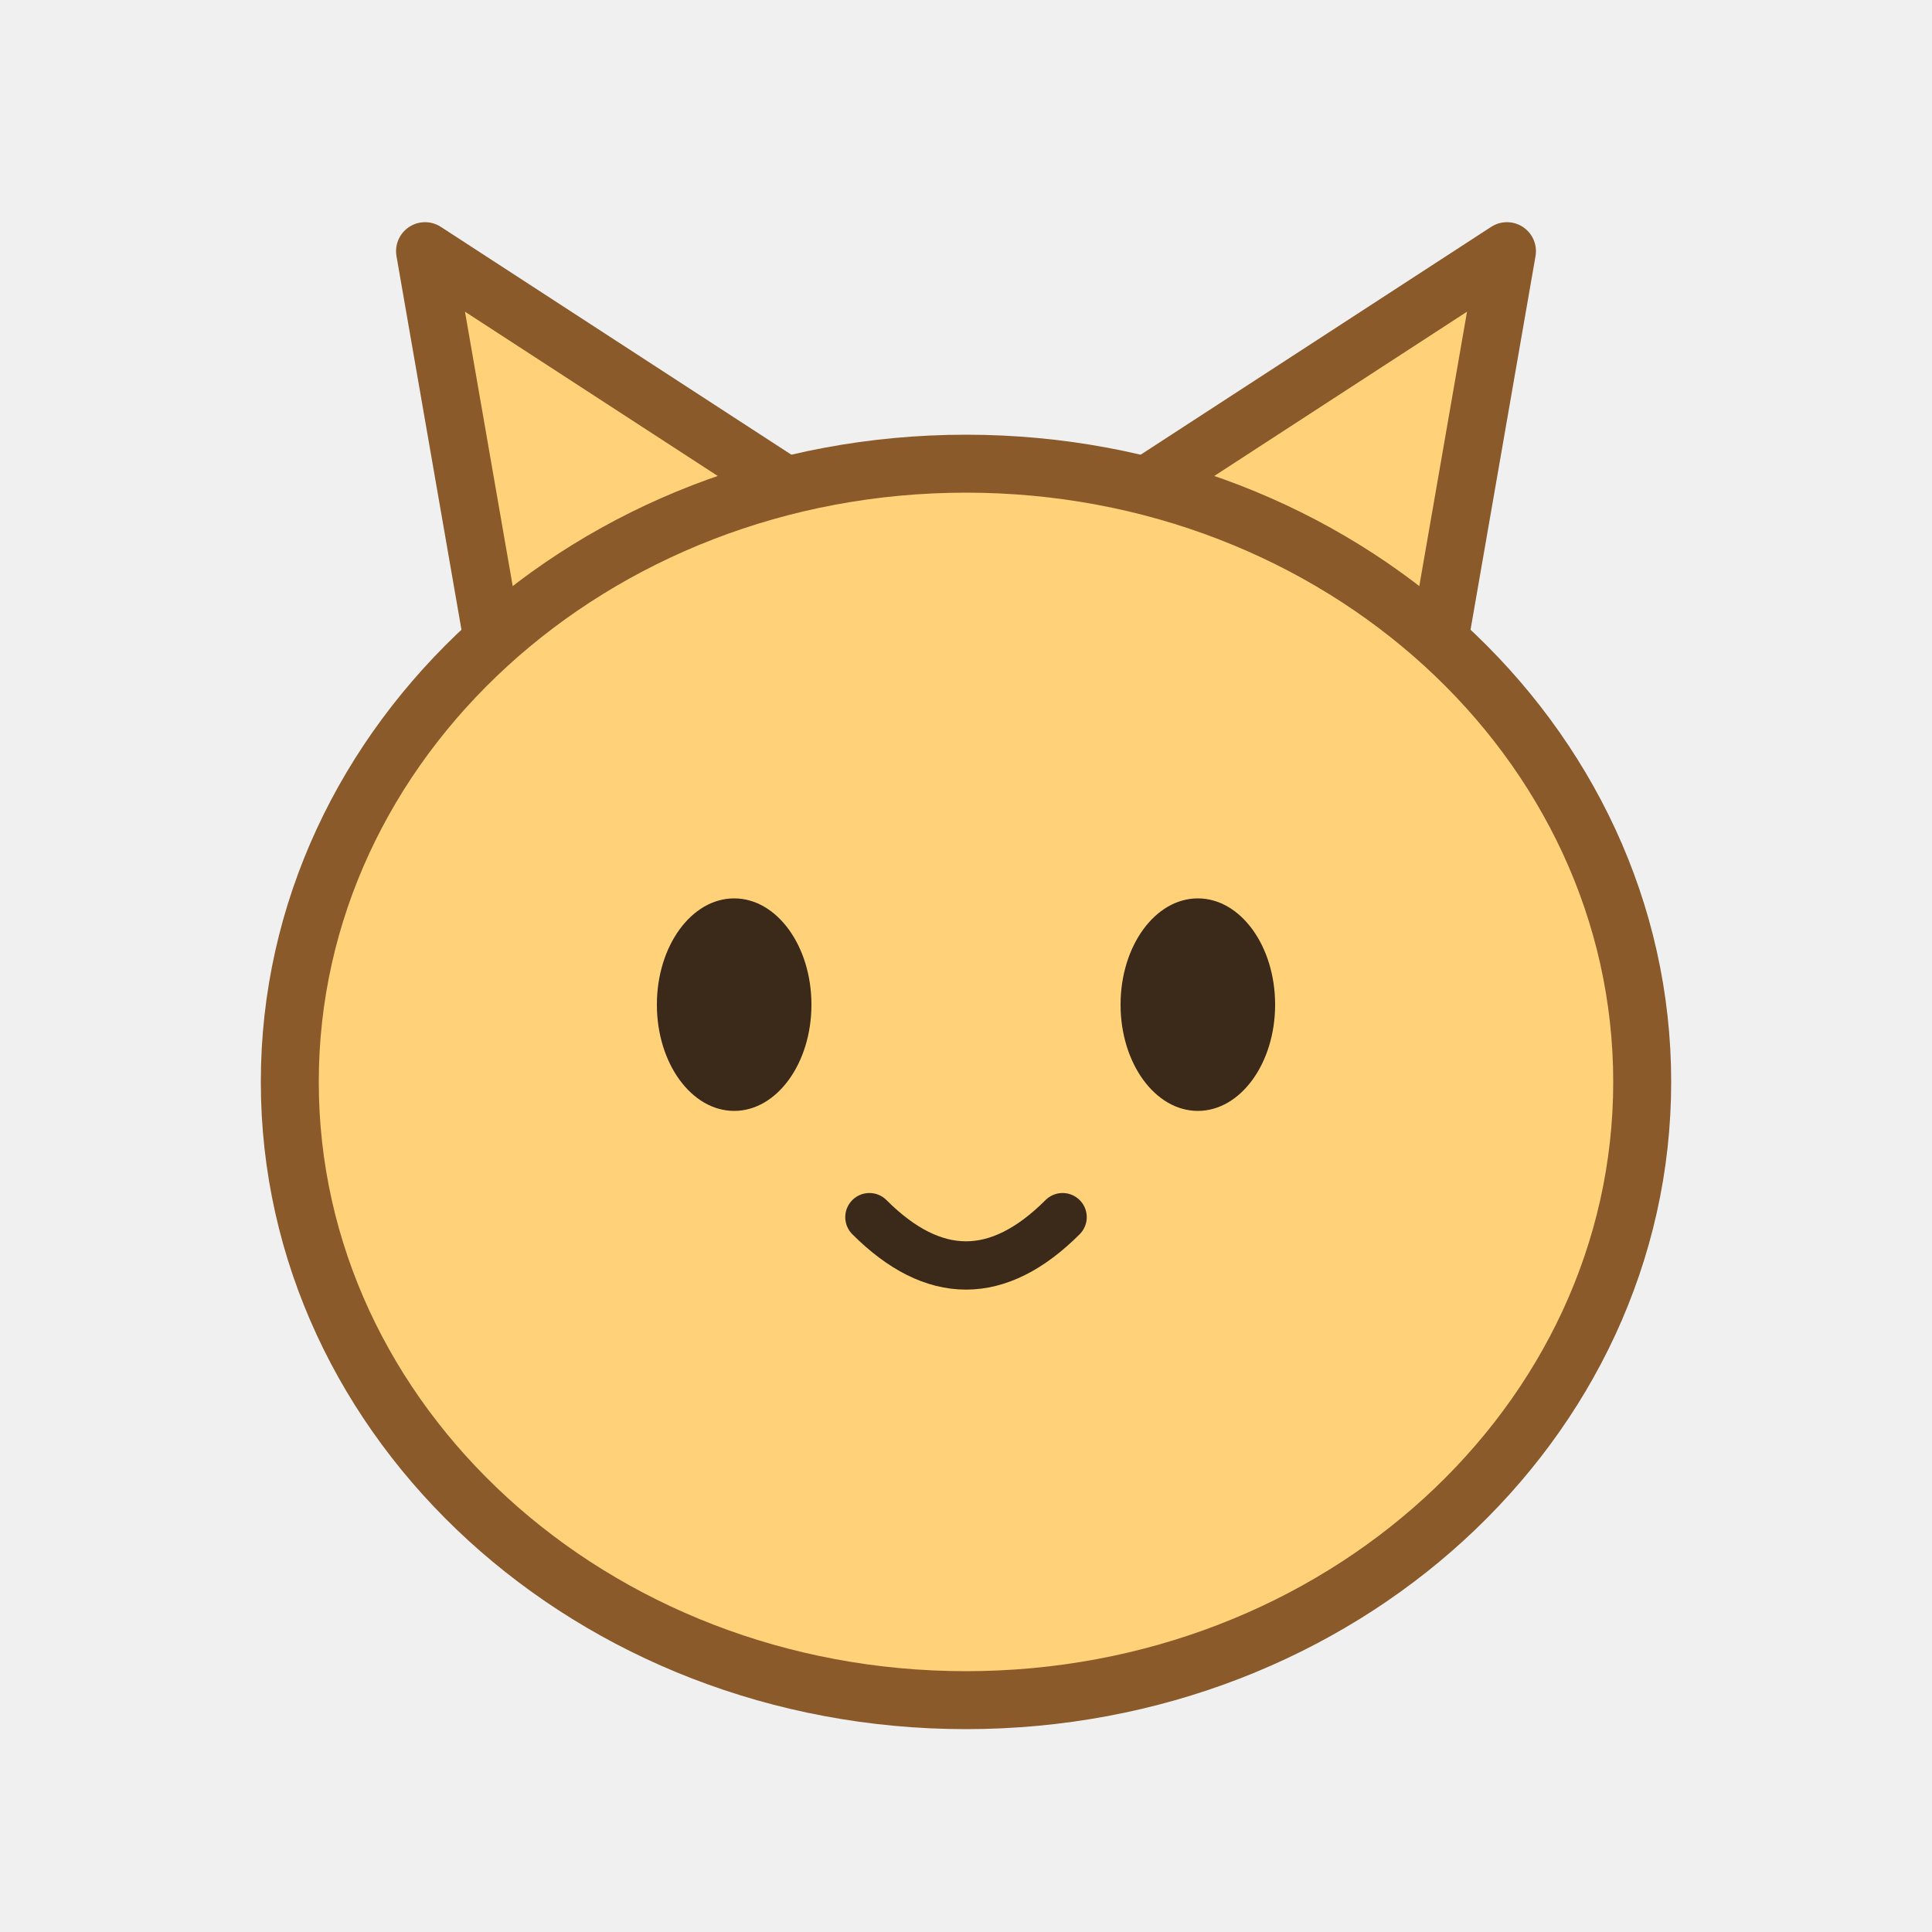
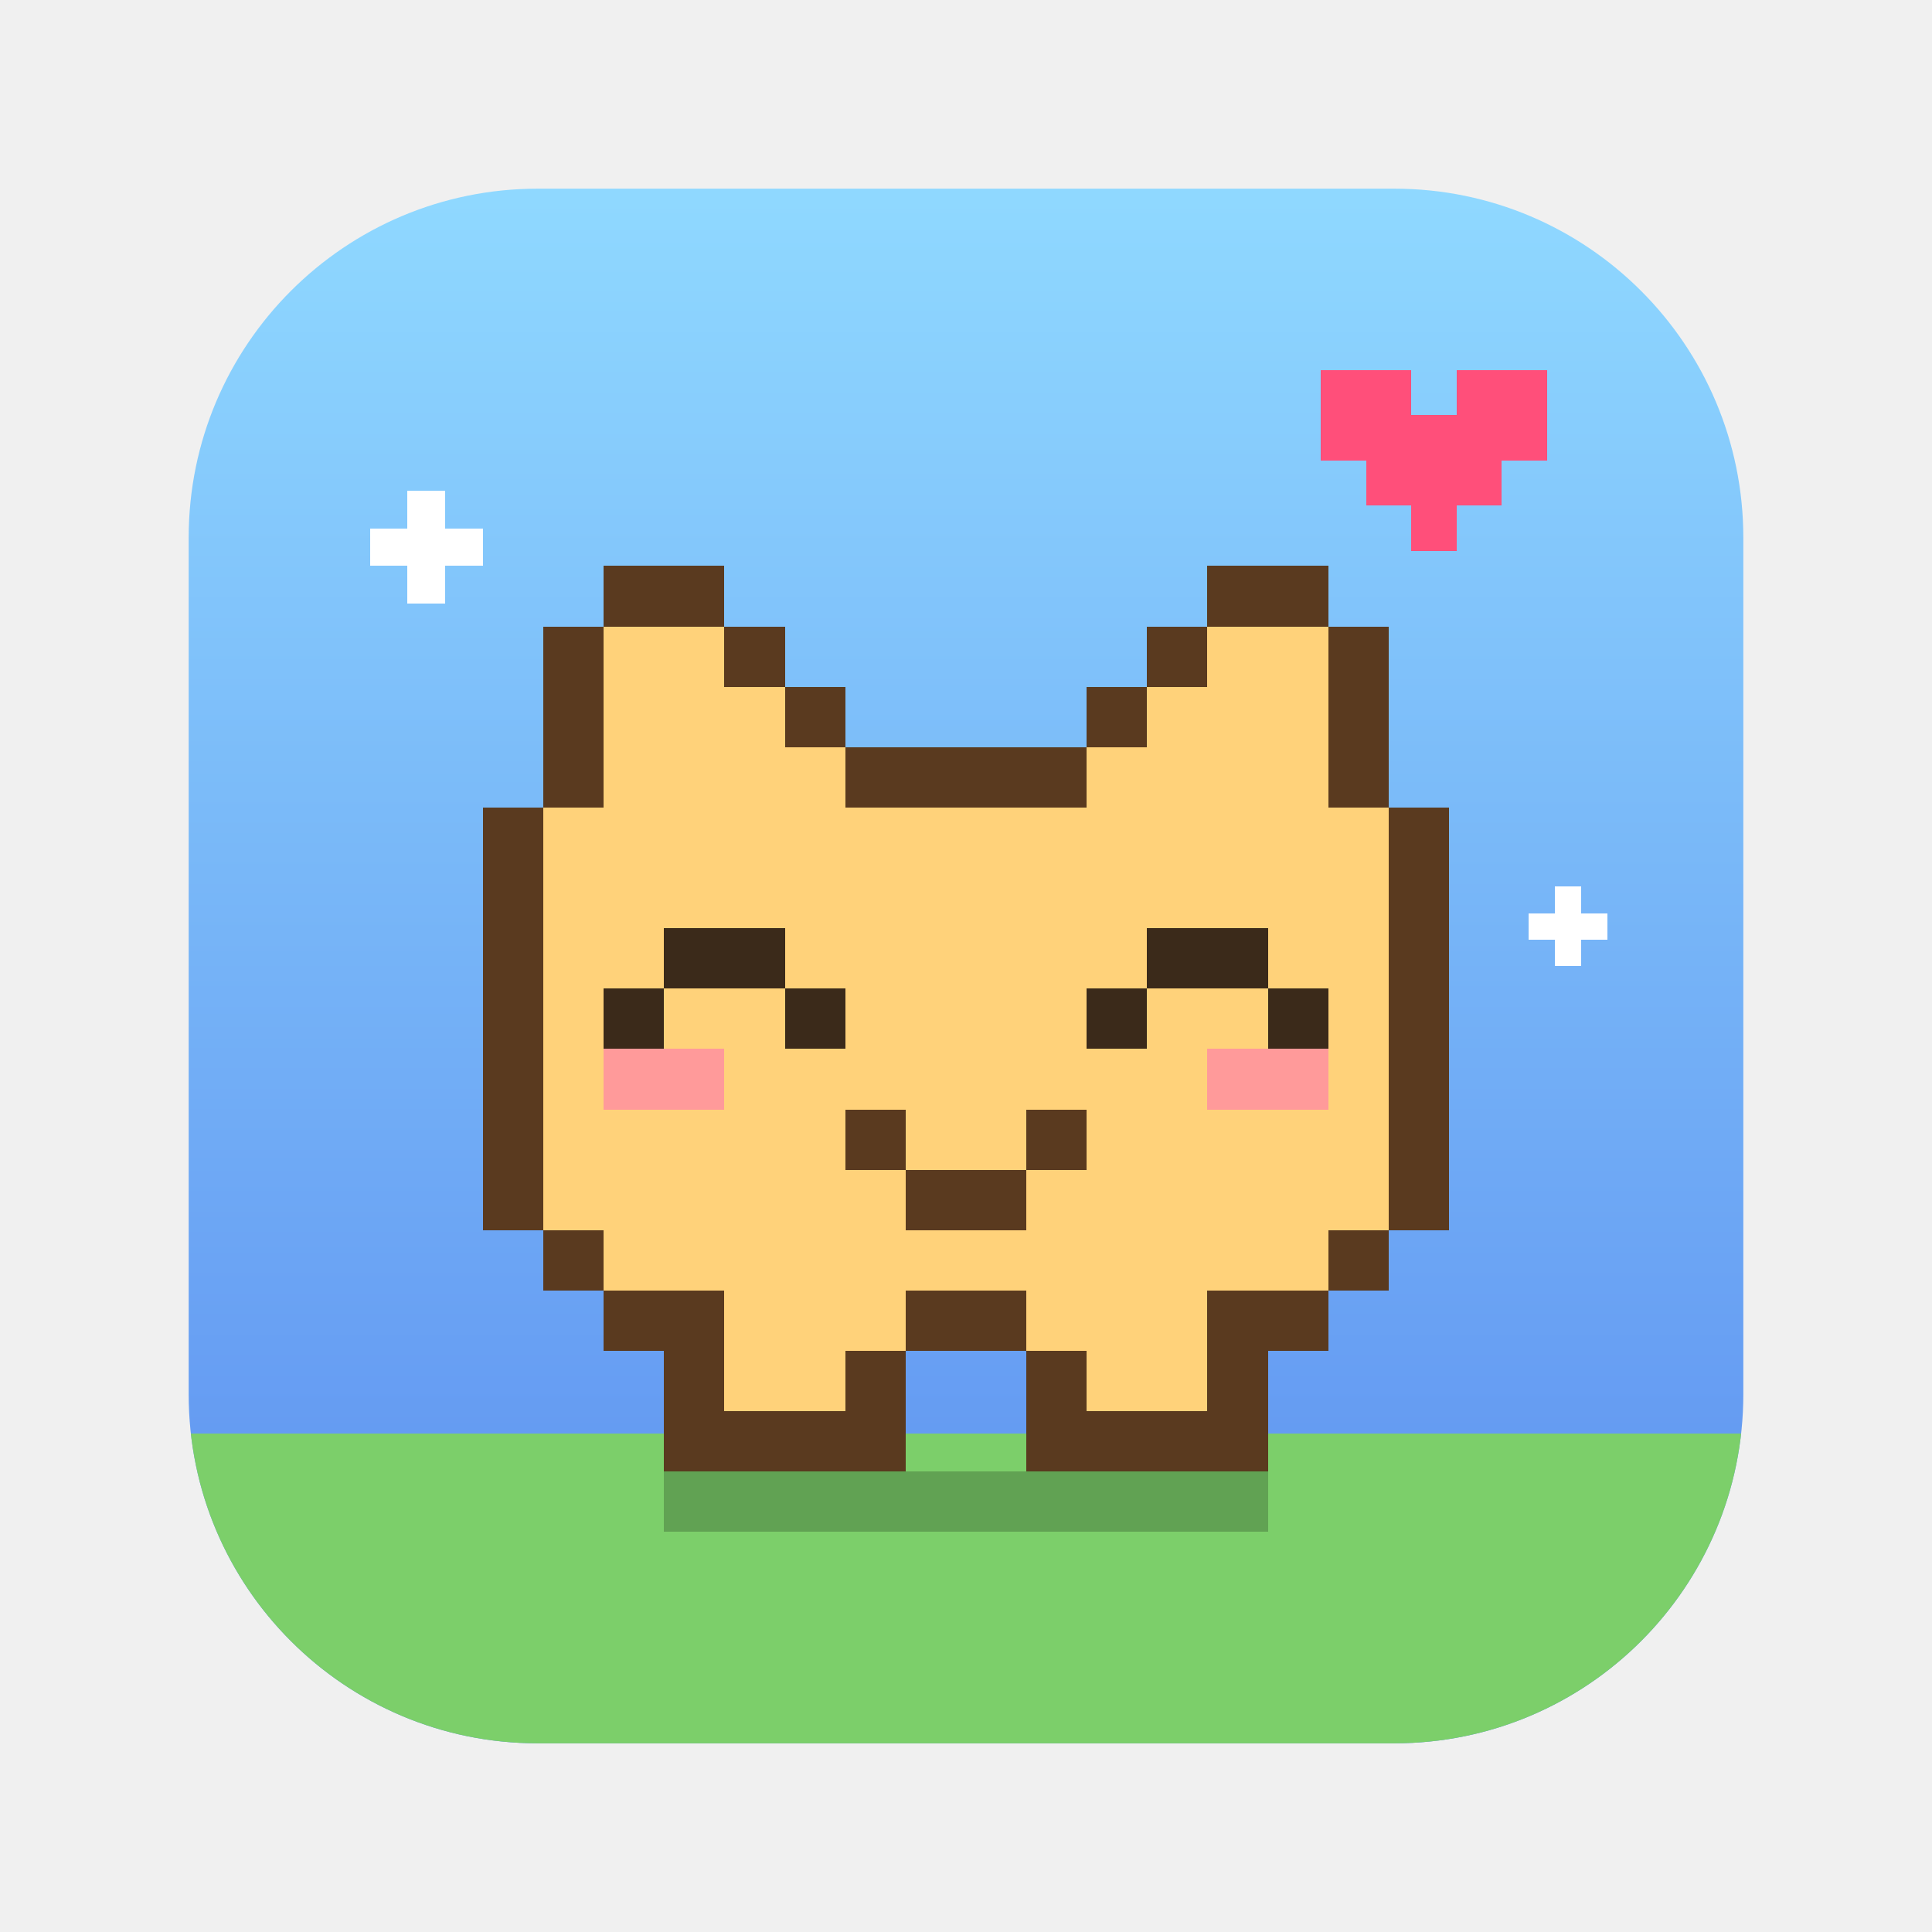
- <svg xmlns="http://www.w3.org/2000/svg" viewBox="0 0 200 200">
-   <path d="M52 72 L44 26 L84 52 Z" fill="#ffd27a" stroke="#8a5a2b" stroke-width="6" stroke-linejoin="round" />
-   <path d="M148 72 L156 26 L116 52 Z" fill="#ffd27a" stroke="#8a5a2b" stroke-width="6" stroke-linejoin="round" />
-   <ellipse cx="100" cy="112" rx="70" ry="64" fill="#ffd27a" stroke="#8a5a2b" stroke-width="6" />
-   <ellipse cx="76" cy="104" rx="8" ry="11" fill="#3b2a1a" />
-   <ellipse cx="124" cy="104" rx="8" ry="11" fill="#3b2a1a" />
-   <path d="M90 126 Q100 136 110 126" fill="none" stroke="#3b2a1a" stroke-width="5" stroke-linecap="round" />
+ <svg xmlns="http://www.w3.org/2000/svg" viewBox="0 0 1024 1024" shape-rendering="crispEdges">
+   <defs>
+     <linearGradient id="bg" x1="0" y1="0" x2="0" y2="1">
+       <stop offset="0" stop-color="#8fd8ff" />
+       <stop offset="1" stop-color="#5b8def" />
+     </linearGradient>
+   </defs>
+   <rect x="100" y="100" width="824" height="824" rx="185" fill="url(#bg)" shape-rendering="geometricPrecision" />
+   <rect x="100" y="760" width="824" height="164" rx="0" fill="#7ccf6a" clip-path="url(#clip)" />
+   <clipPath id="clip">
+     <rect x="100" y="100" width="824" height="824" rx="185" />
+   </clipPath>
+   <rect x="352" y="780" width="320" height="32" fill="rgba(0,0,0,0.22)" />
+   <rect x="320" y="300" width="64" height="32" fill="#5a3a1f" />
+   <rect x="640" y="300" width="64" height="32" fill="#5a3a1f" />
+   <rect x="288" y="332" width="32" height="32" fill="#5a3a1f" />
+   <rect x="320" y="332" width="64" height="32" fill="#ffd27a" />
+   <rect x="384" y="332" width="32" height="32" fill="#5a3a1f" />
+   <rect x="608" y="332" width="32" height="32" fill="#5a3a1f" />
+   <rect x="640" y="332" width="64" height="32" fill="#ffd27a" />
+   <rect x="704" y="332" width="32" height="32" fill="#5a3a1f" />
+   <rect x="288" y="364" width="32" height="32" fill="#5a3a1f" />
+   <rect x="320" y="364" width="96" height="32" fill="#ffd27a" />
+   <rect x="416" y="364" width="32" height="32" fill="#5a3a1f" />
+   <rect x="576" y="364" width="32" height="32" fill="#5a3a1f" />
+   <rect x="608" y="364" width="96" height="32" fill="#ffd27a" />
+   <rect x="704" y="364" width="32" height="32" fill="#5a3a1f" />
+   <rect x="288" y="396" width="32" height="32" fill="#5a3a1f" />
+   <rect x="320" y="396" width="128" height="32" fill="#ffd27a" />
+   <rect x="448" y="396" width="128" height="32" fill="#5a3a1f" />
+   <rect x="576" y="396" width="128" height="32" fill="#ffd27a" />
+   <rect x="704" y="396" width="32" height="32" fill="#5a3a1f" />
+   <rect x="256" y="428" width="32" height="32" fill="#5a3a1f" />
+   <rect x="288" y="428" width="448" height="32" fill="#ffd27a" />
+   <rect x="736" y="428" width="32" height="32" fill="#5a3a1f" />
+   <rect x="256" y="460" width="32" height="32" fill="#5a3a1f" />
+   <rect x="288" y="460" width="448" height="32" fill="#ffd27a" />
+   <rect x="736" y="460" width="32" height="32" fill="#5a3a1f" />
+   <rect x="256" y="492" width="32" height="32" fill="#5a3a1f" />
+   <rect x="288" y="492" width="64" height="32" fill="#ffd27a" />
+   <rect x="352" y="492" width="64" height="32" fill="#3b2a1a" />
+   <rect x="416" y="492" width="192" height="32" fill="#ffd27a" />
+   <rect x="608" y="492" width="64" height="32" fill="#3b2a1a" />
+   <rect x="672" y="492" width="64" height="32" fill="#ffd27a" />
+   <rect x="736" y="492" width="32" height="32" fill="#5a3a1f" />
+   <rect x="256" y="524" width="32" height="32" fill="#5a3a1f" />
+   <rect x="288" y="524" width="32" height="32" fill="#ffd27a" />
+   <rect x="320" y="524" width="32" height="32" fill="#3b2a1a" />
+   <rect x="352" y="524" width="64" height="32" fill="#ffd27a" />
+   <rect x="416" y="524" width="32" height="32" fill="#3b2a1a" />
+   <rect x="448" y="524" width="128" height="32" fill="#ffd27a" />
+   <rect x="576" y="524" width="32" height="32" fill="#3b2a1a" />
+   <rect x="608" y="524" width="64" height="32" fill="#ffd27a" />
+   <rect x="672" y="524" width="32" height="32" fill="#3b2a1a" />
+   <rect x="704" y="524" width="32" height="32" fill="#ffd27a" />
+   <rect x="736" y="524" width="32" height="32" fill="#5a3a1f" />
+   <rect x="256" y="556" width="32" height="32" fill="#5a3a1f" />
+   <rect x="288" y="556" width="32" height="32" fill="#ffd27a" />
+   <rect x="320" y="556" width="64" height="32" fill="#ff9a9a" />
+   <rect x="384" y="556" width="256" height="32" fill="#ffd27a" />
+   <rect x="640" y="556" width="64" height="32" fill="#ff9a9a" />
+   <rect x="704" y="556" width="32" height="32" fill="#ffd27a" />
+   <rect x="736" y="556" width="32" height="32" fill="#5a3a1f" />
+   <rect x="256" y="588" width="32" height="32" fill="#5a3a1f" />
+   <rect x="288" y="588" width="160" height="32" fill="#ffd27a" />
+   <rect x="448" y="588" width="32" height="32" fill="#5a3a1f" />
+   <rect x="480" y="588" width="64" height="32" fill="#ffd27a" />
+   <rect x="544" y="588" width="32" height="32" fill="#5a3a1f" />
+   <rect x="576" y="588" width="160" height="32" fill="#ffd27a" />
+   <rect x="736" y="588" width="32" height="32" fill="#5a3a1f" />
+   <rect x="256" y="620" width="32" height="32" fill="#5a3a1f" />
+   <rect x="288" y="620" width="192" height="32" fill="#ffd27a" />
+   <rect x="480" y="620" width="64" height="32" fill="#5a3a1f" />
+   <rect x="544" y="620" width="192" height="32" fill="#ffd27a" />
+   <rect x="736" y="620" width="32" height="32" fill="#5a3a1f" />
+   <rect x="288" y="652" width="32" height="32" fill="#5a3a1f" />
+   <rect x="320" y="652" width="384" height="32" fill="#ffd27a" />
+   <rect x="704" y="652" width="32" height="32" fill="#5a3a1f" />
+   <rect x="320" y="684" width="64" height="32" fill="#5a3a1f" />
+   <rect x="384" y="684" width="96" height="32" fill="#ffd27a" />
+   <rect x="480" y="684" width="64" height="32" fill="#5a3a1f" />
+   <rect x="544" y="684" width="96" height="32" fill="#ffd27a" />
+   <rect x="640" y="684" width="64" height="32" fill="#5a3a1f" />
+   <rect x="352" y="716" width="32" height="32" fill="#5a3a1f" />
+   <rect x="384" y="716" width="64" height="32" fill="#ffd27a" />
+   <rect x="448" y="716" width="32" height="32" fill="#5a3a1f" />
+   <rect x="544" y="716" width="32" height="32" fill="#5a3a1f" />
+   <rect x="576" y="716" width="64" height="32" fill="#ffd27a" />
+   <rect x="640" y="716" width="32" height="32" fill="#5a3a1f" />
+   <rect x="352" y="748" width="128" height="32" fill="#5a3a1f" />
+   <rect x="544" y="748" width="128" height="32" fill="#5a3a1f" />
+   <rect x="700" y="196" width="48" height="24" fill="#ff4f7a" />
+   <rect x="772" y="196" width="48" height="24" fill="#ff4f7a" />
+   <rect x="700" y="220" width="120" height="24" fill="#ff4f7a" />
+   <rect x="724" y="244" width="72" height="24" fill="#ff4f7a" />
+   <rect x="748" y="268" width="24" height="24" fill="#ff4f7a" />
+   <rect x="216" y="260" width="20" height="20" fill="#ffffff" />
+   <rect x="196" y="280" width="60" height="20" fill="#ffffff" />
+   <rect x="216" y="300" width="20" height="20" fill="#ffffff" />
+   <rect x="824" y="470" width="14" height="14" fill="#ffffff" />
+   <rect x="810" y="484" width="42" height="14" fill="#ffffff" />
+   <rect x="824" y="498" width="14" height="14" fill="#ffffff" />
</svg>
